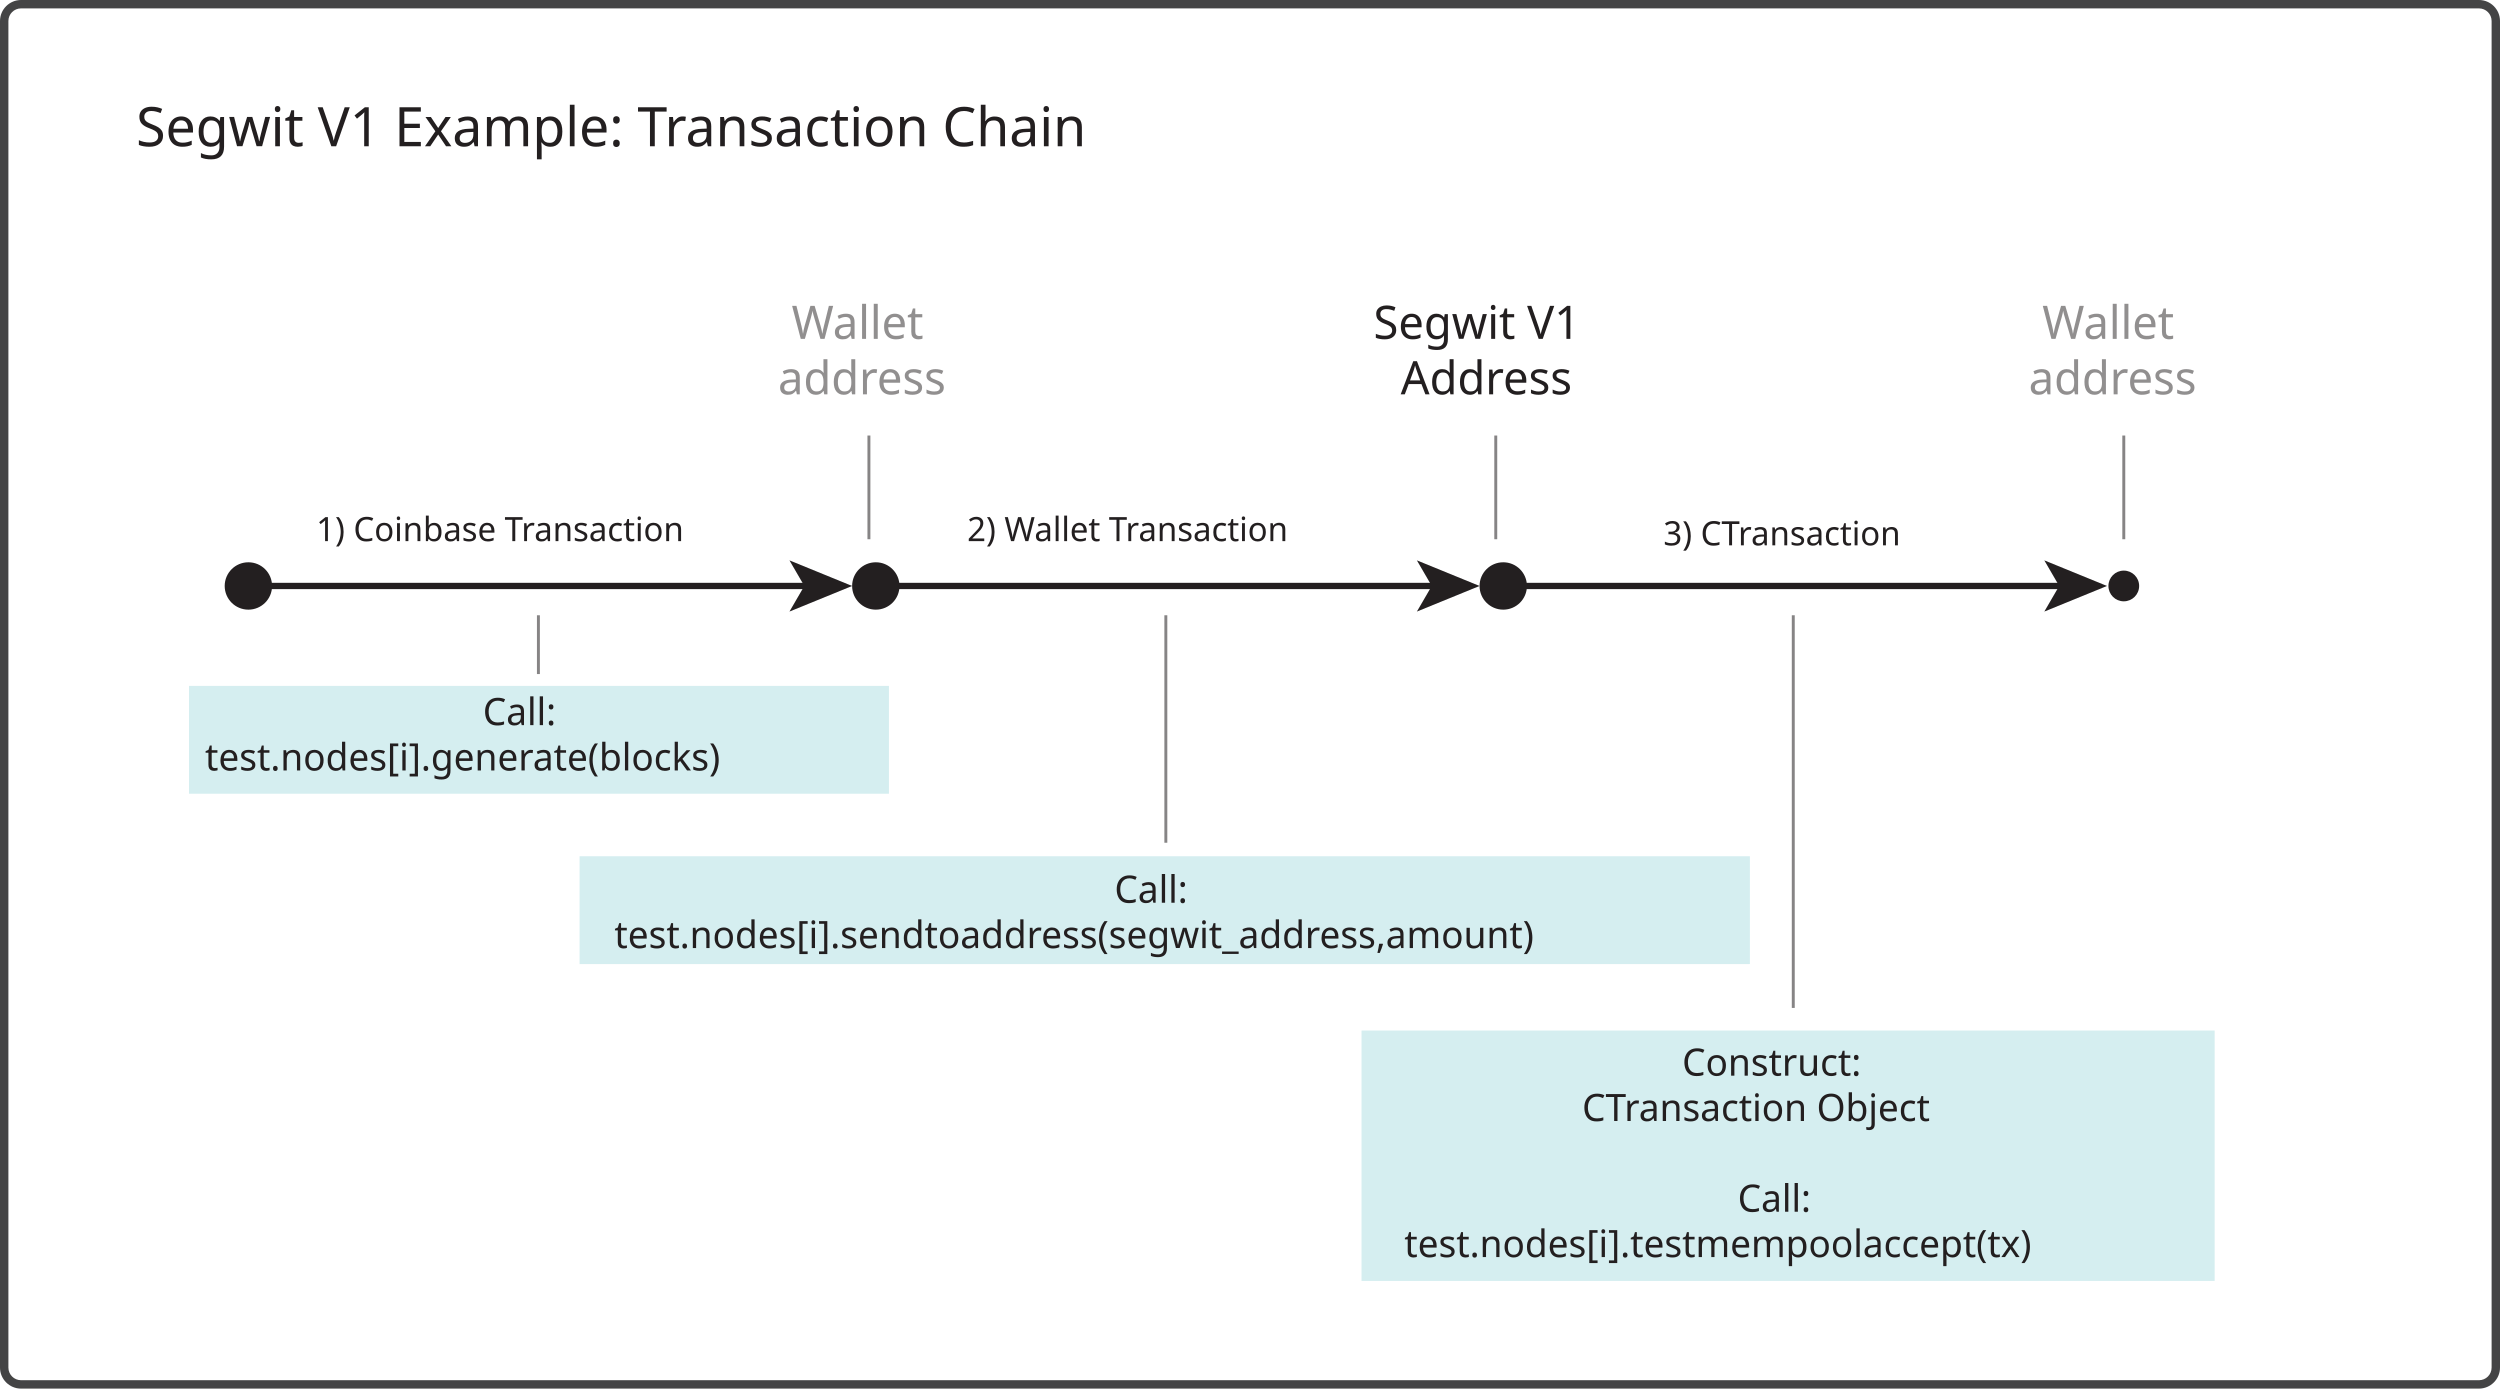
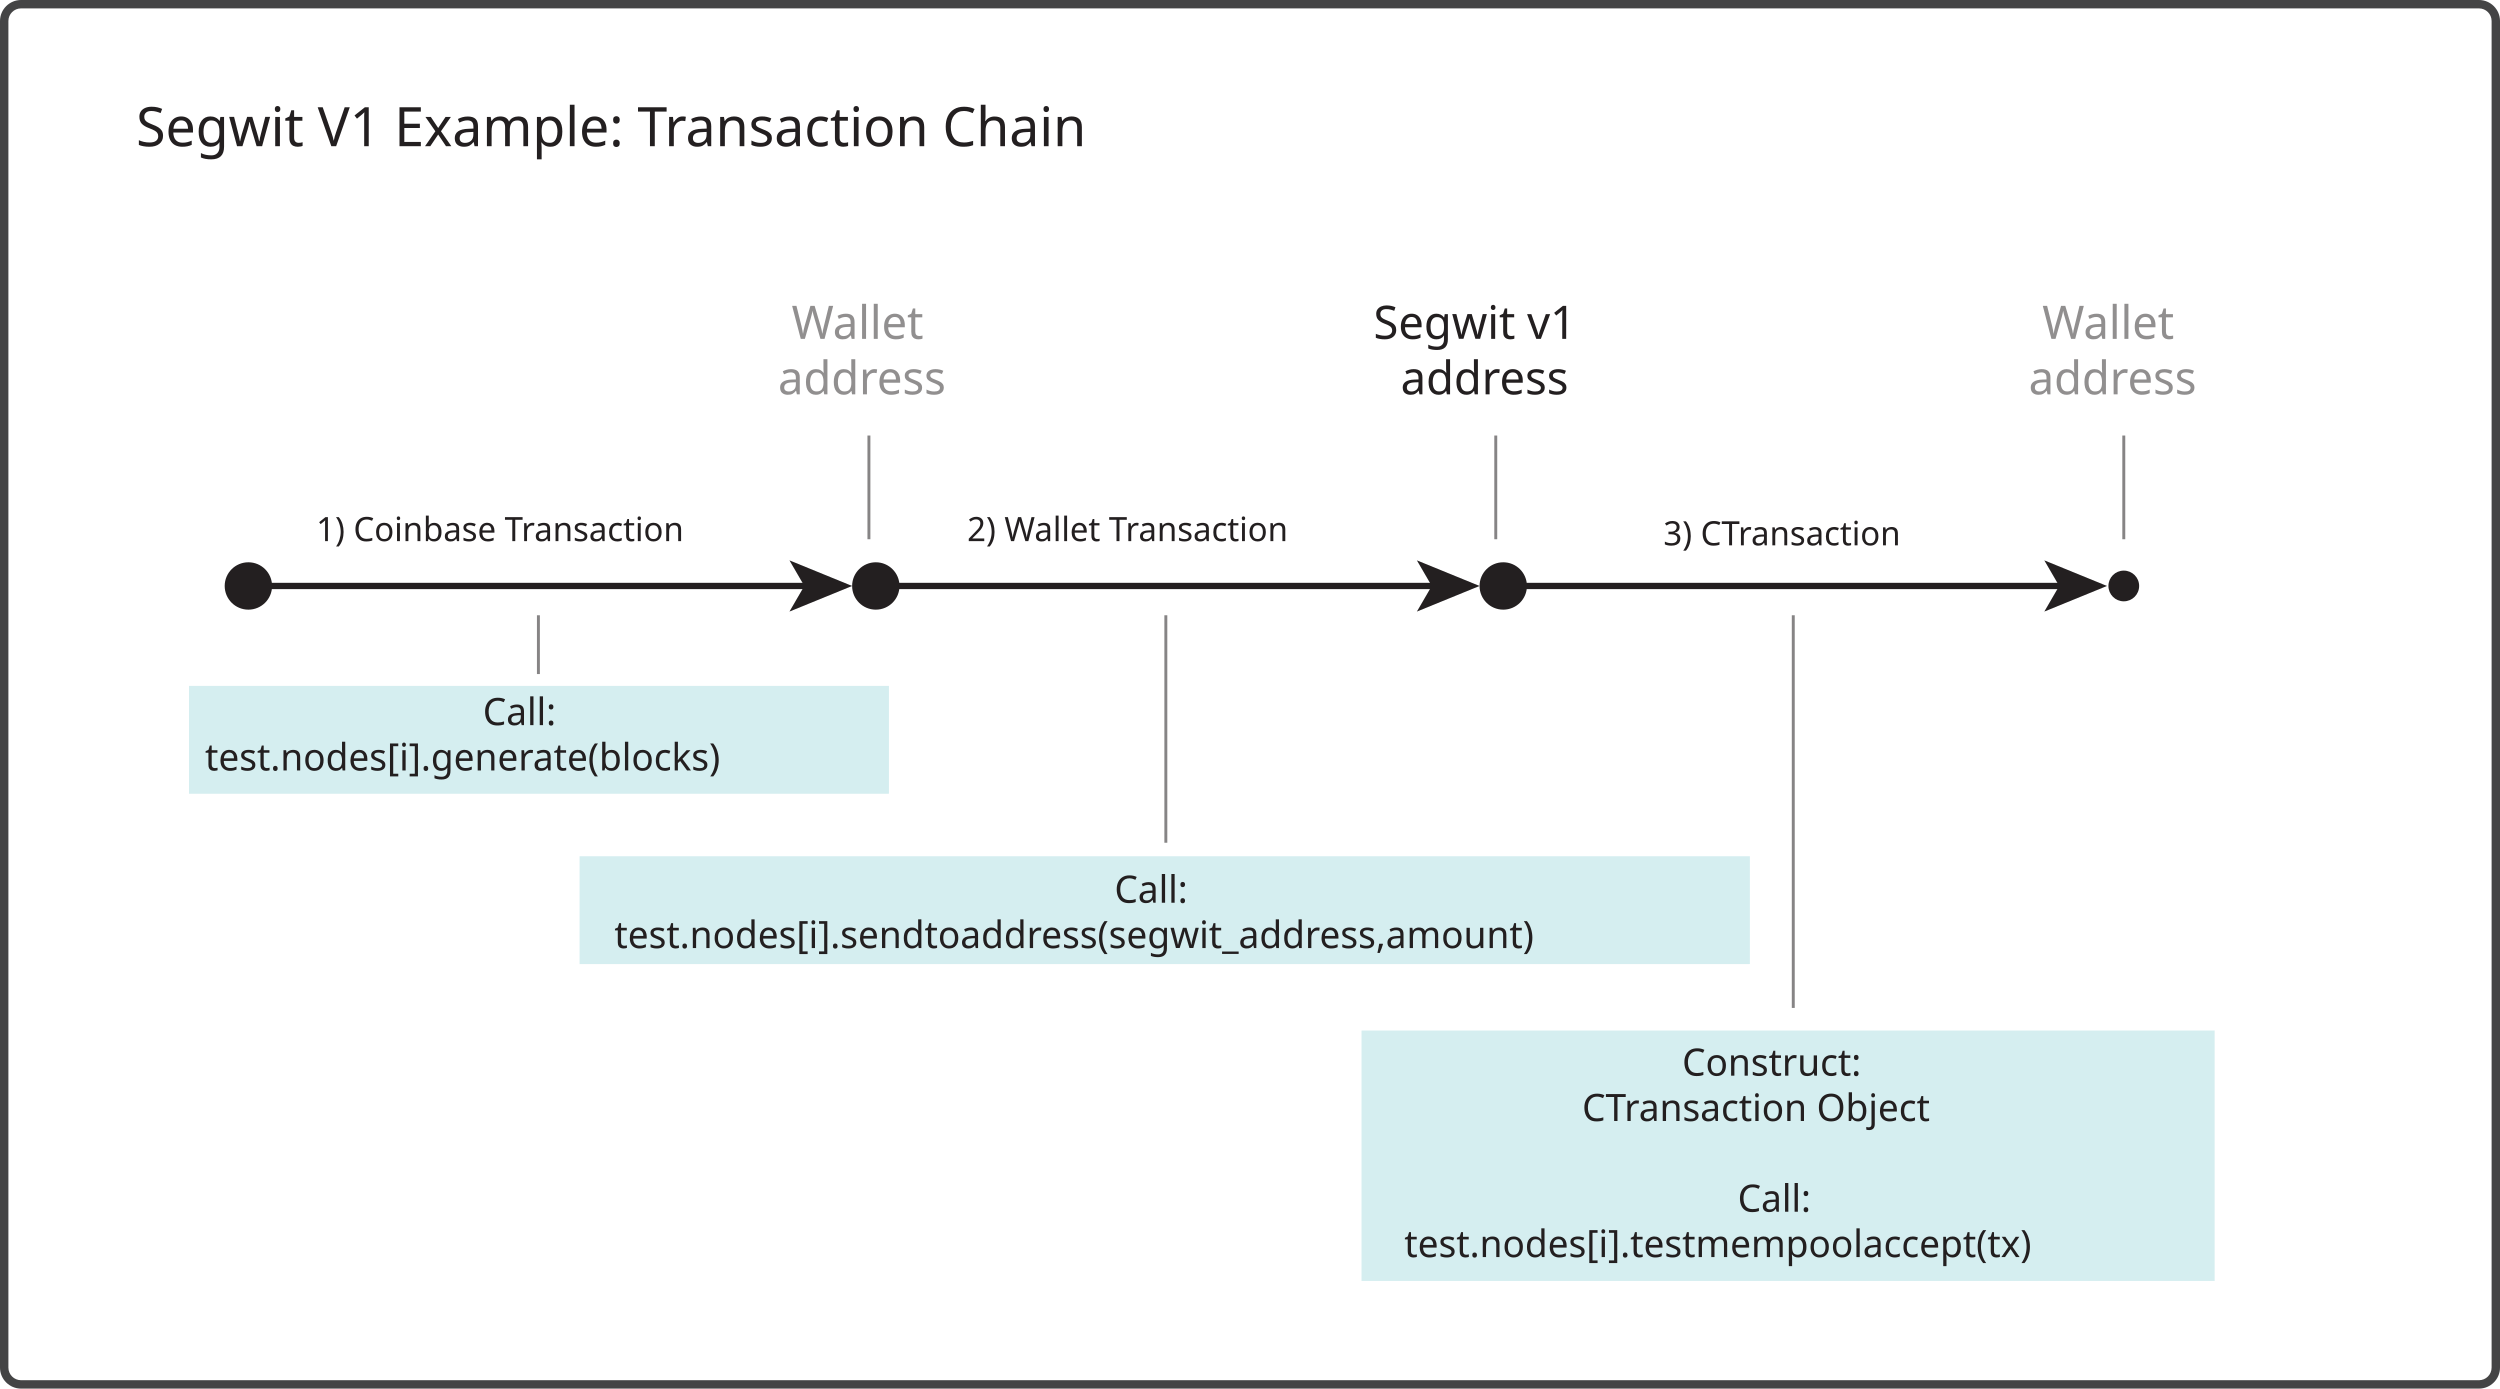
<svg xmlns="http://www.w3.org/2000/svg" version="1.1" id="TapTree-2.1" x="0px" y="0px" width="595.279px" height="330.643px" viewBox="0 0 595.279 330.643" enable-background="new 0 0 595.279 330.643" xml:space="preserve">
  <g>
-     <path fill="#444445" d="M590.281,2c1.654,0,3,1.346,3,3v320.643c0,1.654-1.346,3-3,3H5c-1.654,0-3-1.346-3-3V5c0-1.654,1.346-3,3-3   H590.281 M590.281,0H5C2.25,0,0,2.25,0,5v320.643c0,2.75,2.25,5,5,5h585.28c2.75,0,5-2.25,5-5V5C595.281,2.25,593.031,0,590.281,0   L590.281,0z" />
+     <path fill="#444445" d="M590.281,2c1.654,0,3,1.346,3,3v320.643c0,1.654-1.346,3-3,3H5c-1.653,0-3-1.346-3-3V5c0-1.654,1.347-3,3-3   H590.281 M590.281,0H5C2.25,0,0,2.25,0,5v320.643c0,2.75,2.25,5,5,5h585.28c2.75,0,5-2.25,5-5V5C595.281,2.25,593.031,0,590.281,0   L590.281,0z" />
  </g>
-   <rect x="45" y="163.322" opacity="0.44" fill="#A0D9DD" width="166.667" height="25.679" />
-   <rect x="138.001" y="203.879" opacity="0.44" fill="#A0D9DD" width="278.667" height="25.679" />
-   <rect x="324.195" y="245.379" opacity="0.44" fill="#A0D9DD" width="203.14" height="59.634" />
-   <line opacity="0.55" fill="none" stroke="#231F20" stroke-width="0.7" stroke-miterlimit="10" x1="426.998" y1="146.5" x2="426.998" y2="240" />
-   <line opacity="0.55" fill="none" stroke="#231F20" stroke-width="0.7" stroke-miterlimit="10" x1="277.6" y1="146.5" x2="277.6" y2="200.667" />
+   <rect x="45" y="163.322" opacity="0.44" fill="#A0D9DD" enable-background="new    " width="166.667" height="25.68" />
+   <rect x="138.001" y="203.879" opacity="0.44" fill="#A0D9DD" enable-background="new    " width="278.668" height="25.679" />
+   <rect x="324.195" y="245.379" opacity="0.44" fill="#A0D9DD" enable-background="new    " width="203.141" height="59.634" />
+   <line opacity="0.55" fill="none" stroke="#231F20" stroke-width="0.7" stroke-miterlimit="10" enable-background="new    " x1="426.998" y1="146.5" x2="426.998" y2="240" />
+   <line opacity="0.55" fill="none" stroke="#231F20" stroke-width="0.7" stroke-miterlimit="10" enable-background="new    " x1="277.6" y1="146.5" x2="277.6" y2="200.667" />
  <g>
-     <rect x="32.423" y="25.07" fill="none" width="416.578" height="35.333" />
-     <text transform="matrix(0.9799 0 0 1 32.4226 34.8201)" fill="#231F20" font-family="'RobotoMono-Bold'" font-size="13">Segwit V1 Example: Transaction Chain</text>
+     <rect x="32.423" y="25.07" fill="none" width="416.579" height="35.333" />
+     <text transform="matrix(0.9799 0 0 1 32.4221 34.8196)" fill="#231F20" font-family="'RobotoMono-Bold'" font-size="13">Segwit V1 Example: Transaction Chain</text>
  </g>
  <g>
-     <rect x="20.869" y="155.105" fill="none" width="214.667" height="35.895" />
-     <text transform="matrix(0.9799 0 0 1 114.9719 172.6555)">
-       <tspan x="0" y="0" fill="#231F20" font-family="'RobotoMono-Bold'" font-size="9">Call:</tspan>
-       <tspan x="-67.511" y="10.8" fill="#231F20" font-family="'RobotoMono-Regular'" font-size="9">test.nodes[i].generate(blocks)</tspan>
-     </text>
+     <rect x="20.869" y="155.105" fill="none" width="214.667" height="35.896" />
+     <text transform="matrix(0.9799 0 0 1 114.9714 172.6555)" fill="#231F20" font-family="'RobotoMono-Bold'" font-size="9">Call:</text>
+     <text transform="matrix(0.9799 0 0 1 48.8176 183.4553)" fill="#231F20" font-family="'RobotoMono-Regular'" font-size="9">test.nodes[i].generate(blocks)</text>
  </g>
  <g>
-     <rect x="296.786" y="249.379" fill="none" width="260.425" height="77.264" />
-     <text transform="matrix(0.9799 0 0 1 400.5374 256.1292)">
-       <tspan x="0" y="0" fill="#231F20" font-family="'RobotoMono-Bold'" font-size="9">Construct:</tspan>
-       <tspan x="-24.304" y="10.8" fill="#231F20" font-family="'RobotoMono-Regular'" font-size="9">CTransaction Object</tspan>
-       <tspan x="13.502" y="32.399" fill="#231F20" font-family="'RobotoMono-Bold'" font-size="9">Call:</tspan>
-       <tspan x="-67.51" y="43.2" fill="#231F20" font-family="'RobotoMono-Regular'" font-size="9">test.nodes[i].testmempoolaccept(tx)</tspan>
-     </text>
+     <rect x="296.786" y="249.379" fill="none" width="260.426" height="77.264" />
+     <text transform="matrix(0.9799 0 0 1 400.5369 256.1292)" fill="#231F20" font-family="'RobotoMono-Bold'" font-size="9">Construct:</text>
+     <text transform="matrix(0.9799 0 0 1 376.7214 266.929)" fill="#231F20" font-family="'RobotoMono-Regular'" font-size="9">CTransaction Object</text>
+     <text transform="matrix(0.9799 0 0 1 413.7673 288.5276)" fill="#231F20" font-family="'RobotoMono-Bold'" font-size="9">Call:</text>
+     <text transform="matrix(0.9799 0 0 1 334.3835 299.3293)" fill="#231F20" font-family="'RobotoMono-Regular'" font-size="9">test.nodes[i].testmempoolaccept(tx)</text>
  </g>
  <g>
-     <rect x="129.205" y="197.403" fill="none" width="298.789" height="38.632" />
-     <text transform="matrix(0.9799 0 0 1 265.3689 214.9524)">
-       <tspan x="0" y="0" fill="#231F20" font-family="'RobotoMono-Bold'" font-size="9">Call:</tspan>
-       <tspan x="-121.519" y="10.801" fill="#231F20" font-family="'RobotoMono-Regular'" font-size="9">test.nodes[i].sendtoaddress(segwit_address,amount)</tspan>
-     </text>
+     <rect x="129.205" y="197.403" fill="none" width="298.789" height="38.633" />
+     <text transform="matrix(0.9799 0 0 1 265.3684 214.9524)" fill="#231F20" font-family="'RobotoMono-Bold'" font-size="9">Call:</text>
+     <text transform="matrix(0.9799 0 0 1 146.2922 225.7532)" fill="#231F20" font-family="'RobotoMono-Regular'" font-size="9">test.nodes[i].sendtoaddress(segwit_address,amount)</text>
  </g>
  <g opacity="0.5">
-     <rect x="165.388" y="72.444" fill="none" width="85.024" height="31.261" />
-     <text transform="matrix(0.9799 0 0 1 188.4954 80.6941)">
-       <tspan x="0" y="0" fill="#231F20" font-family="'RobotoMono-Bold'" font-size="11">Wallet</tspan>
-       <tspan x="-3.3" y="13.2" fill="#231F20" font-family="'RobotoMono-Bold'" font-size="11">address</tspan>
-     </text>
+     <rect x="165.388" y="72.444" fill="none" width="85.023" height="31.262" />
+     <text transform="matrix(0.9799 0 0 1 188.4954 80.6936)" fill="#231F20" font-family="'RobotoMono-Bold'" font-size="11">Wallet</text>
+     <text transform="matrix(0.9799 0 0 1 185.2615 93.8938)" fill="#231F20" font-family="'RobotoMono-Bold'" font-size="11">address</text>
  </g>
  <g>
    <rect x="221.838" y="122.853" fill="none" width="113.525" height="33.345" />
-     <text transform="matrix(0.9799 0 0 1 230.2903 128.8533)" fill="#231F20" font-family="'RobotoMono-BoldItalic'" font-size="8">2) Wallet Transaction</text>
+     <text transform="matrix(0.9799 0 0 1 230.2903 128.8528)" fill="#231F20" font-family="'RobotoMono-BoldItalic'" font-size="8">2) Wallet Transaction</text>
  </g>
  <g>
-     <rect x="71.44" y="122.853" fill="none" width="113.525" height="33.345" />
-     <text transform="matrix(0.9799 0 0 1 75.2917 128.8533)" fill="#231F20" font-family="'RobotoMono-BoldItalic'" font-size="8">1) Coinbase Transaction</text>
+     <rect x="71.44" y="122.853" fill="none" width="113.524" height="33.345" />
+     <text transform="matrix(0.9799 0 0 1 75.2913 128.8528)" fill="#231F20" font-family="'RobotoMono-BoldItalic'" font-size="8">1) Coinbase Transaction</text>
  </g>
  <g>
    <rect x="373.815" y="123.853" fill="none" width="113.523" height="24.254" />
-     <text transform="matrix(0.9799 0 0 1 396.0696 129.8533)" fill="#231F20" font-family="'RobotoMono-BoldItalic'" font-size="8">3) CTransaction</text>
+     <text transform="matrix(0.9799 0 0 1 396.0691 129.8528)" fill="#231F20" font-family="'RobotoMono-BoldItalic'" font-size="8">3) CTransaction</text>
  </g>
  <g opacity="0.5">
-     <rect x="463.186" y="72.444" fill="none" width="85.023" height="31.261" />
-     <text transform="matrix(0.9799 0 0 1 486.2922 80.6941)">
-       <tspan x="0" y="0" fill="#231F20" font-family="'RobotoMono-Bold'" font-size="11">Wallet </tspan>
-       <tspan x="-3.301" y="13.2" fill="#231F20" font-family="'RobotoMono-Bold'" font-size="11">address</tspan>
-     </text>
+     <rect x="463.186" y="72.444" fill="none" width="85.023" height="31.262" />
+     <text transform="matrix(0.9799 0 0 1 486.2917 80.6936)" fill="#231F20" font-family="'RobotoMono-Bold'" font-size="11">Wallet </text>
+     <text transform="matrix(0.9799 0 0 1 483.0574 93.8938)" fill="#231F20" font-family="'RobotoMono-Bold'" font-size="11">address</text>
  </g>
  <g>
    <g>
      <line fill="none" stroke="#231F20" stroke-width="1.5" stroke-miterlimit="10" x1="208.259" y1="139.526" x2="341.708" y2="139.526" />
      <g>
        <circle fill="#231F20" cx="208.541" cy="139.526" r="5.64" />
      </g>
      <g>
        <polygon fill="#231F20" points="352.299,139.526 337.375,145.624 340.916,139.526 337.375,133.429    " />
      </g>
    </g>
  </g>
  <g>
    <g>
      <line fill="none" stroke="#231F20" stroke-width="1.5" stroke-miterlimit="10" x1="58.862" y1="139.526" x2="192.311" y2="139.526" />
      <g>
        <circle fill="#231F20" cx="59.143" cy="139.526" r="5.64" />
      </g>
      <g>
        <polygon fill="#231F20" points="202.902,139.526 187.978,145.624 191.519,139.526 187.978,133.429    " />
      </g>
    </g>
  </g>
  <g>
    <g>
      <line fill="none" stroke="#231F20" stroke-width="1.5" stroke-miterlimit="10" x1="357.656" y1="139.526" x2="491.107" y2="139.526" />
      <g>
        <circle fill="#231F20" cx="357.939" cy="139.526" r="5.64" />
      </g>
      <g>
        <polygon fill="#231F20" points="501.698,139.526 486.774,145.624 490.315,139.526 486.774,133.429    " />
      </g>
    </g>
  </g>
-   <line opacity="0.55" fill="none" stroke="#231F20" stroke-width="0.7" stroke-miterlimit="10" x1="206.901" y1="128.398" x2="206.901" y2="103.705" />
-   <line opacity="0.55" fill="none" stroke="#231F20" stroke-width="0.7" stroke-miterlimit="10" x1="505.698" y1="128.398" x2="505.698" y2="103.705" />
-   <line opacity="0.55" fill="none" stroke="#231F20" stroke-width="0.7" stroke-miterlimit="10" x1="356.158" y1="128.398" x2="356.158" y2="103.705" />
+   <line opacity="0.55" fill="none" stroke="#231F20" stroke-width="0.7" stroke-miterlimit="10" enable-background="new    " x1="206.901" y1="128.398" x2="206.901" y2="103.705" />
+   <line opacity="0.55" fill="none" stroke="#231F20" stroke-width="0.7" stroke-miterlimit="10" enable-background="new    " x1="505.698" y1="128.398" x2="505.698" y2="103.705" />
+   <line opacity="0.55" fill="none" stroke="#231F20" stroke-width="0.7" stroke-miterlimit="10" enable-background="new    " x1="356.158" y1="128.398" x2="356.158" y2="103.705" />
  <g>
-     <rect x="279.74" y="72.444" fill="none" width="152.836" height="26.223" />
-     <text transform="matrix(0.9799 0 0 1 327.05 80.6941)">
-       <tspan x="0" y="0" fill="#231F20" font-family="'RobotoMono-Bold'" font-size="11">Segwit V1 </tspan>
-       <tspan x="6.601" y="13.2" fill="#231F20" font-family="'RobotoMono-Bold'" font-size="11">Address</tspan>
-     </text>
+     <rect x="279.74" y="72.444" fill="none" width="152.836" height="26.224" />
+     <text transform="matrix(0.9799 0 0 1 327.0496 80.6936)" fill="#231F20" font-family="'RobotoMono-Bold'" font-size="11">Segwit v1 </text>
+     <text transform="matrix(0.9799 0 0 1 333.5183 93.8938)" fill="#231F20" font-family="'RobotoMono-Bold'" font-size="11">address</text>
  </g>
  <circle fill="#231F20" cx="505.698" cy="139.525" r="3.657" />
-   <line opacity="0.55" fill="none" stroke="#231F20" stroke-width="0.7" stroke-miterlimit="10" x1="128.202" y1="146.5" x2="128.202" y2="160.5" />
+   <line opacity="0.55" fill="none" stroke="#231F20" stroke-width="0.7" stroke-miterlimit="10" enable-background="new    " x1="128.202" y1="146.5" x2="128.202" y2="160.5" />
</svg>
